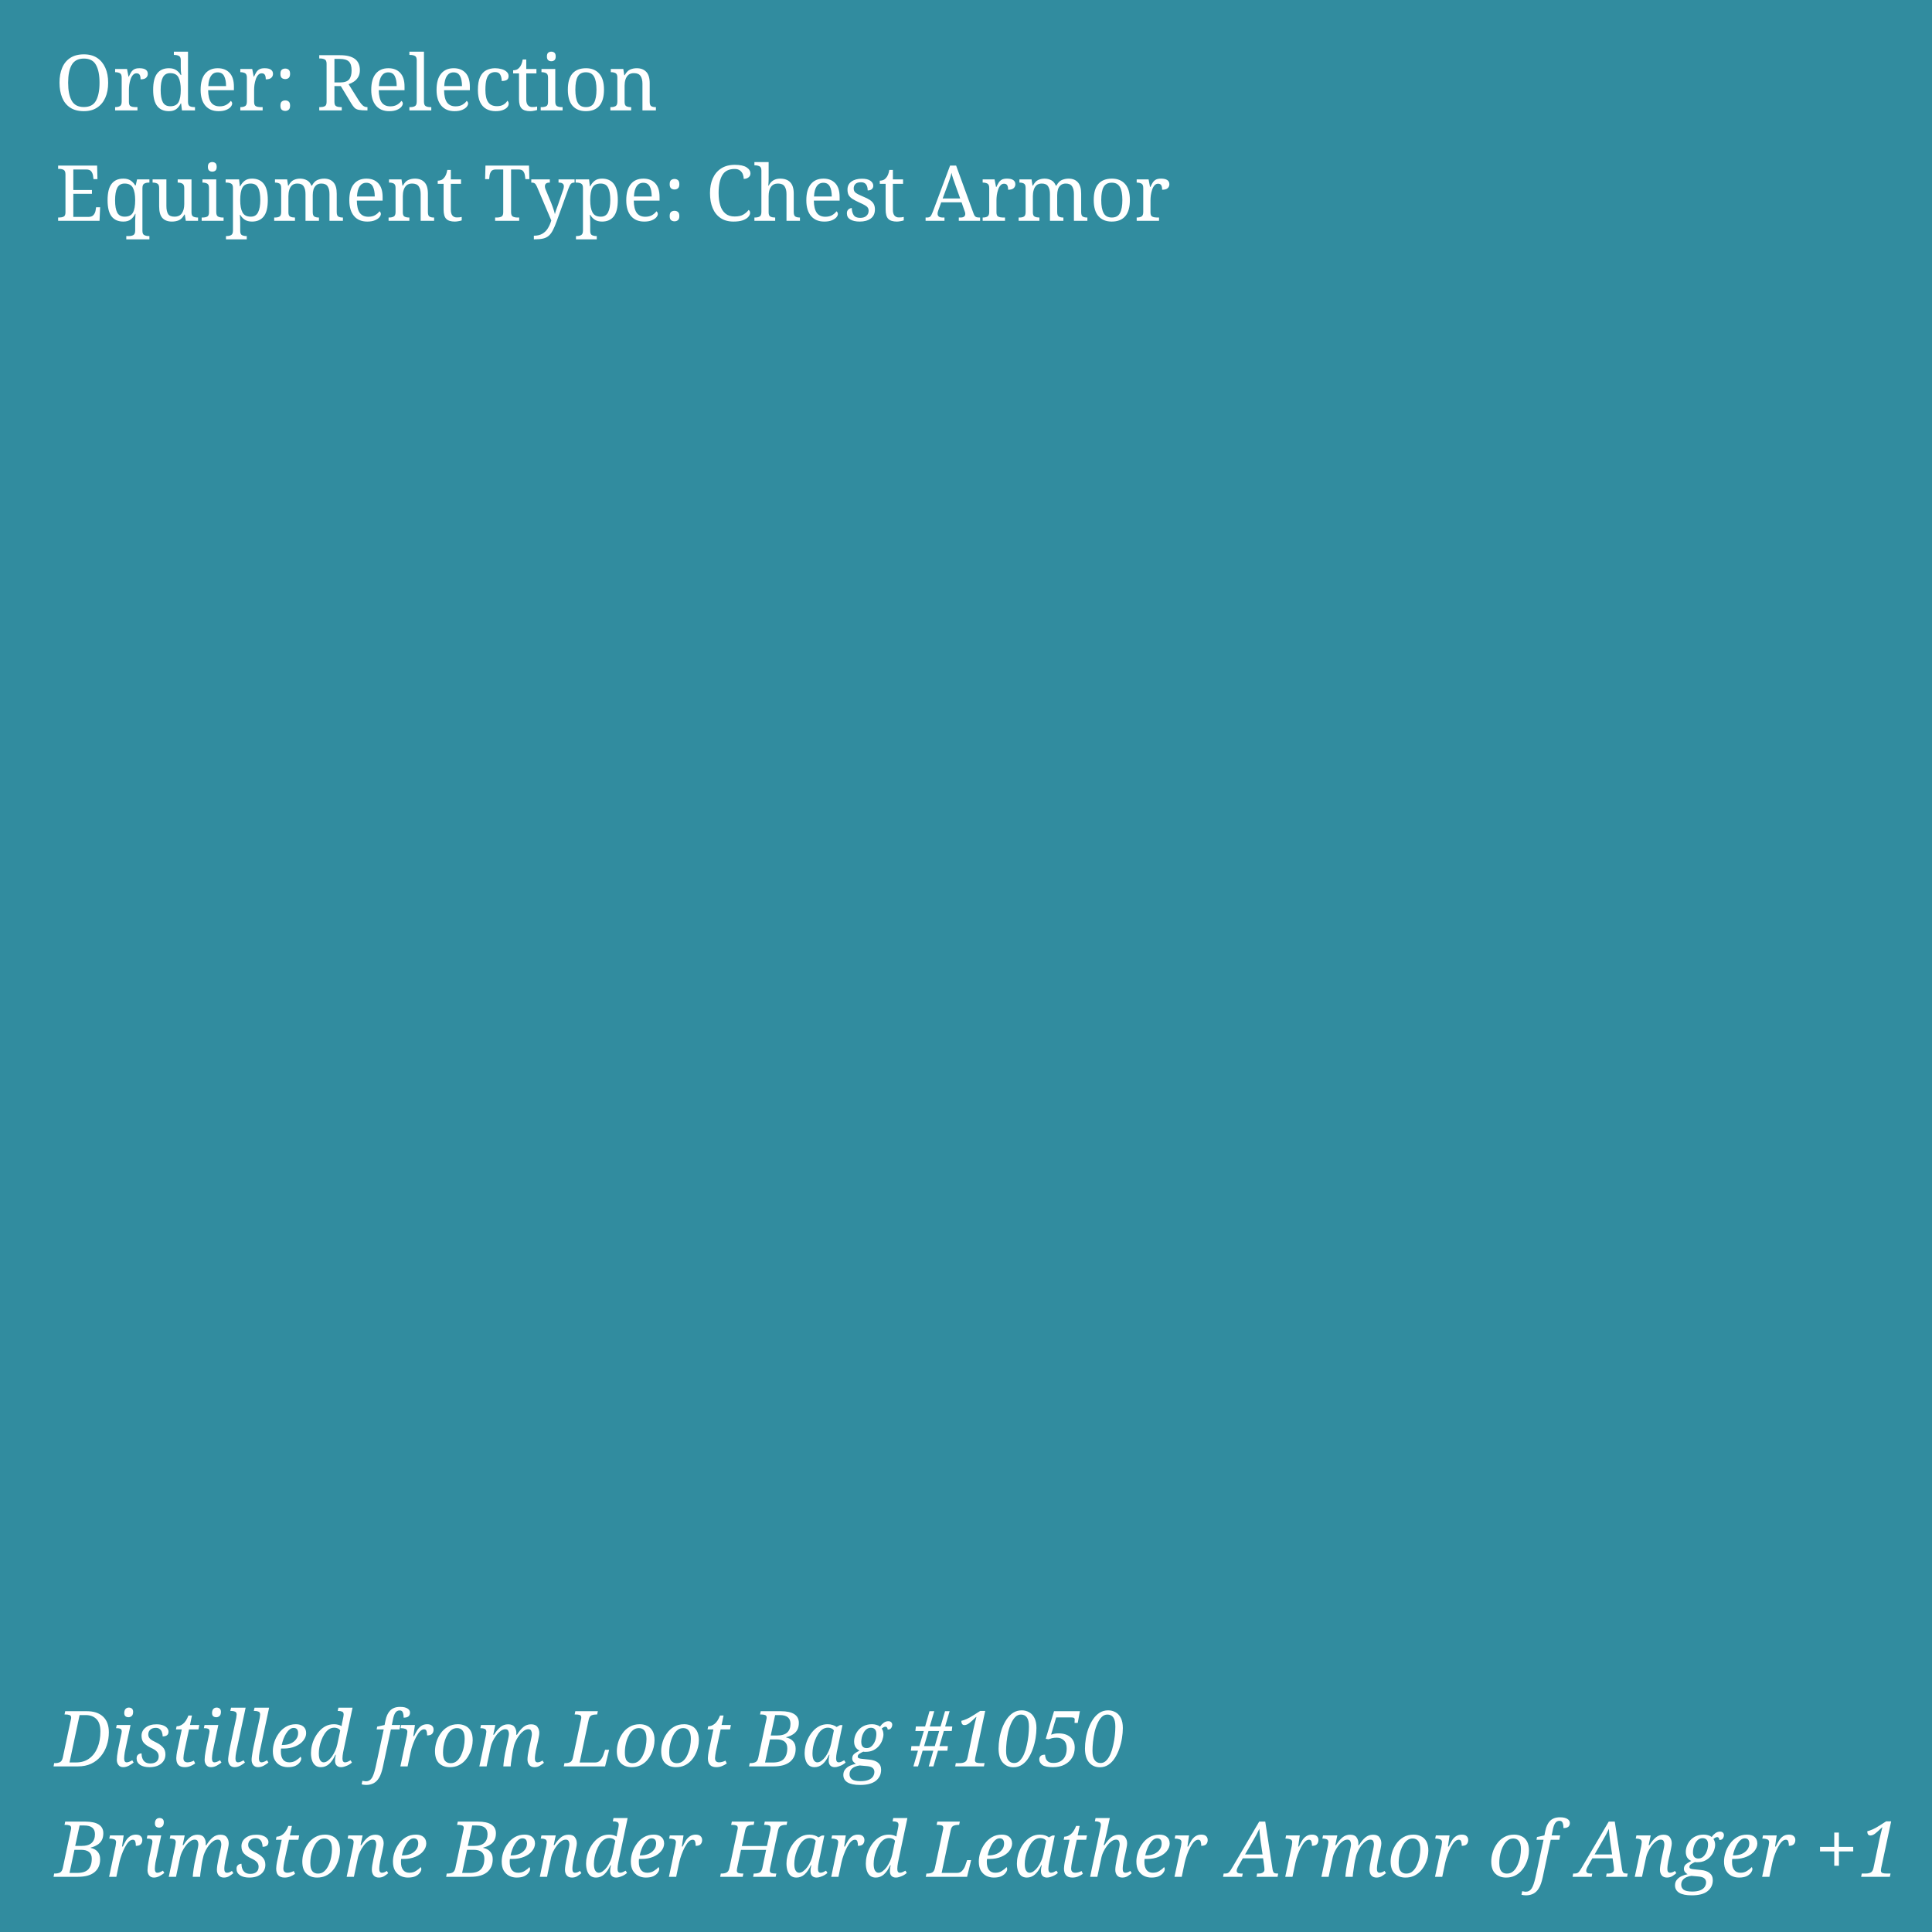
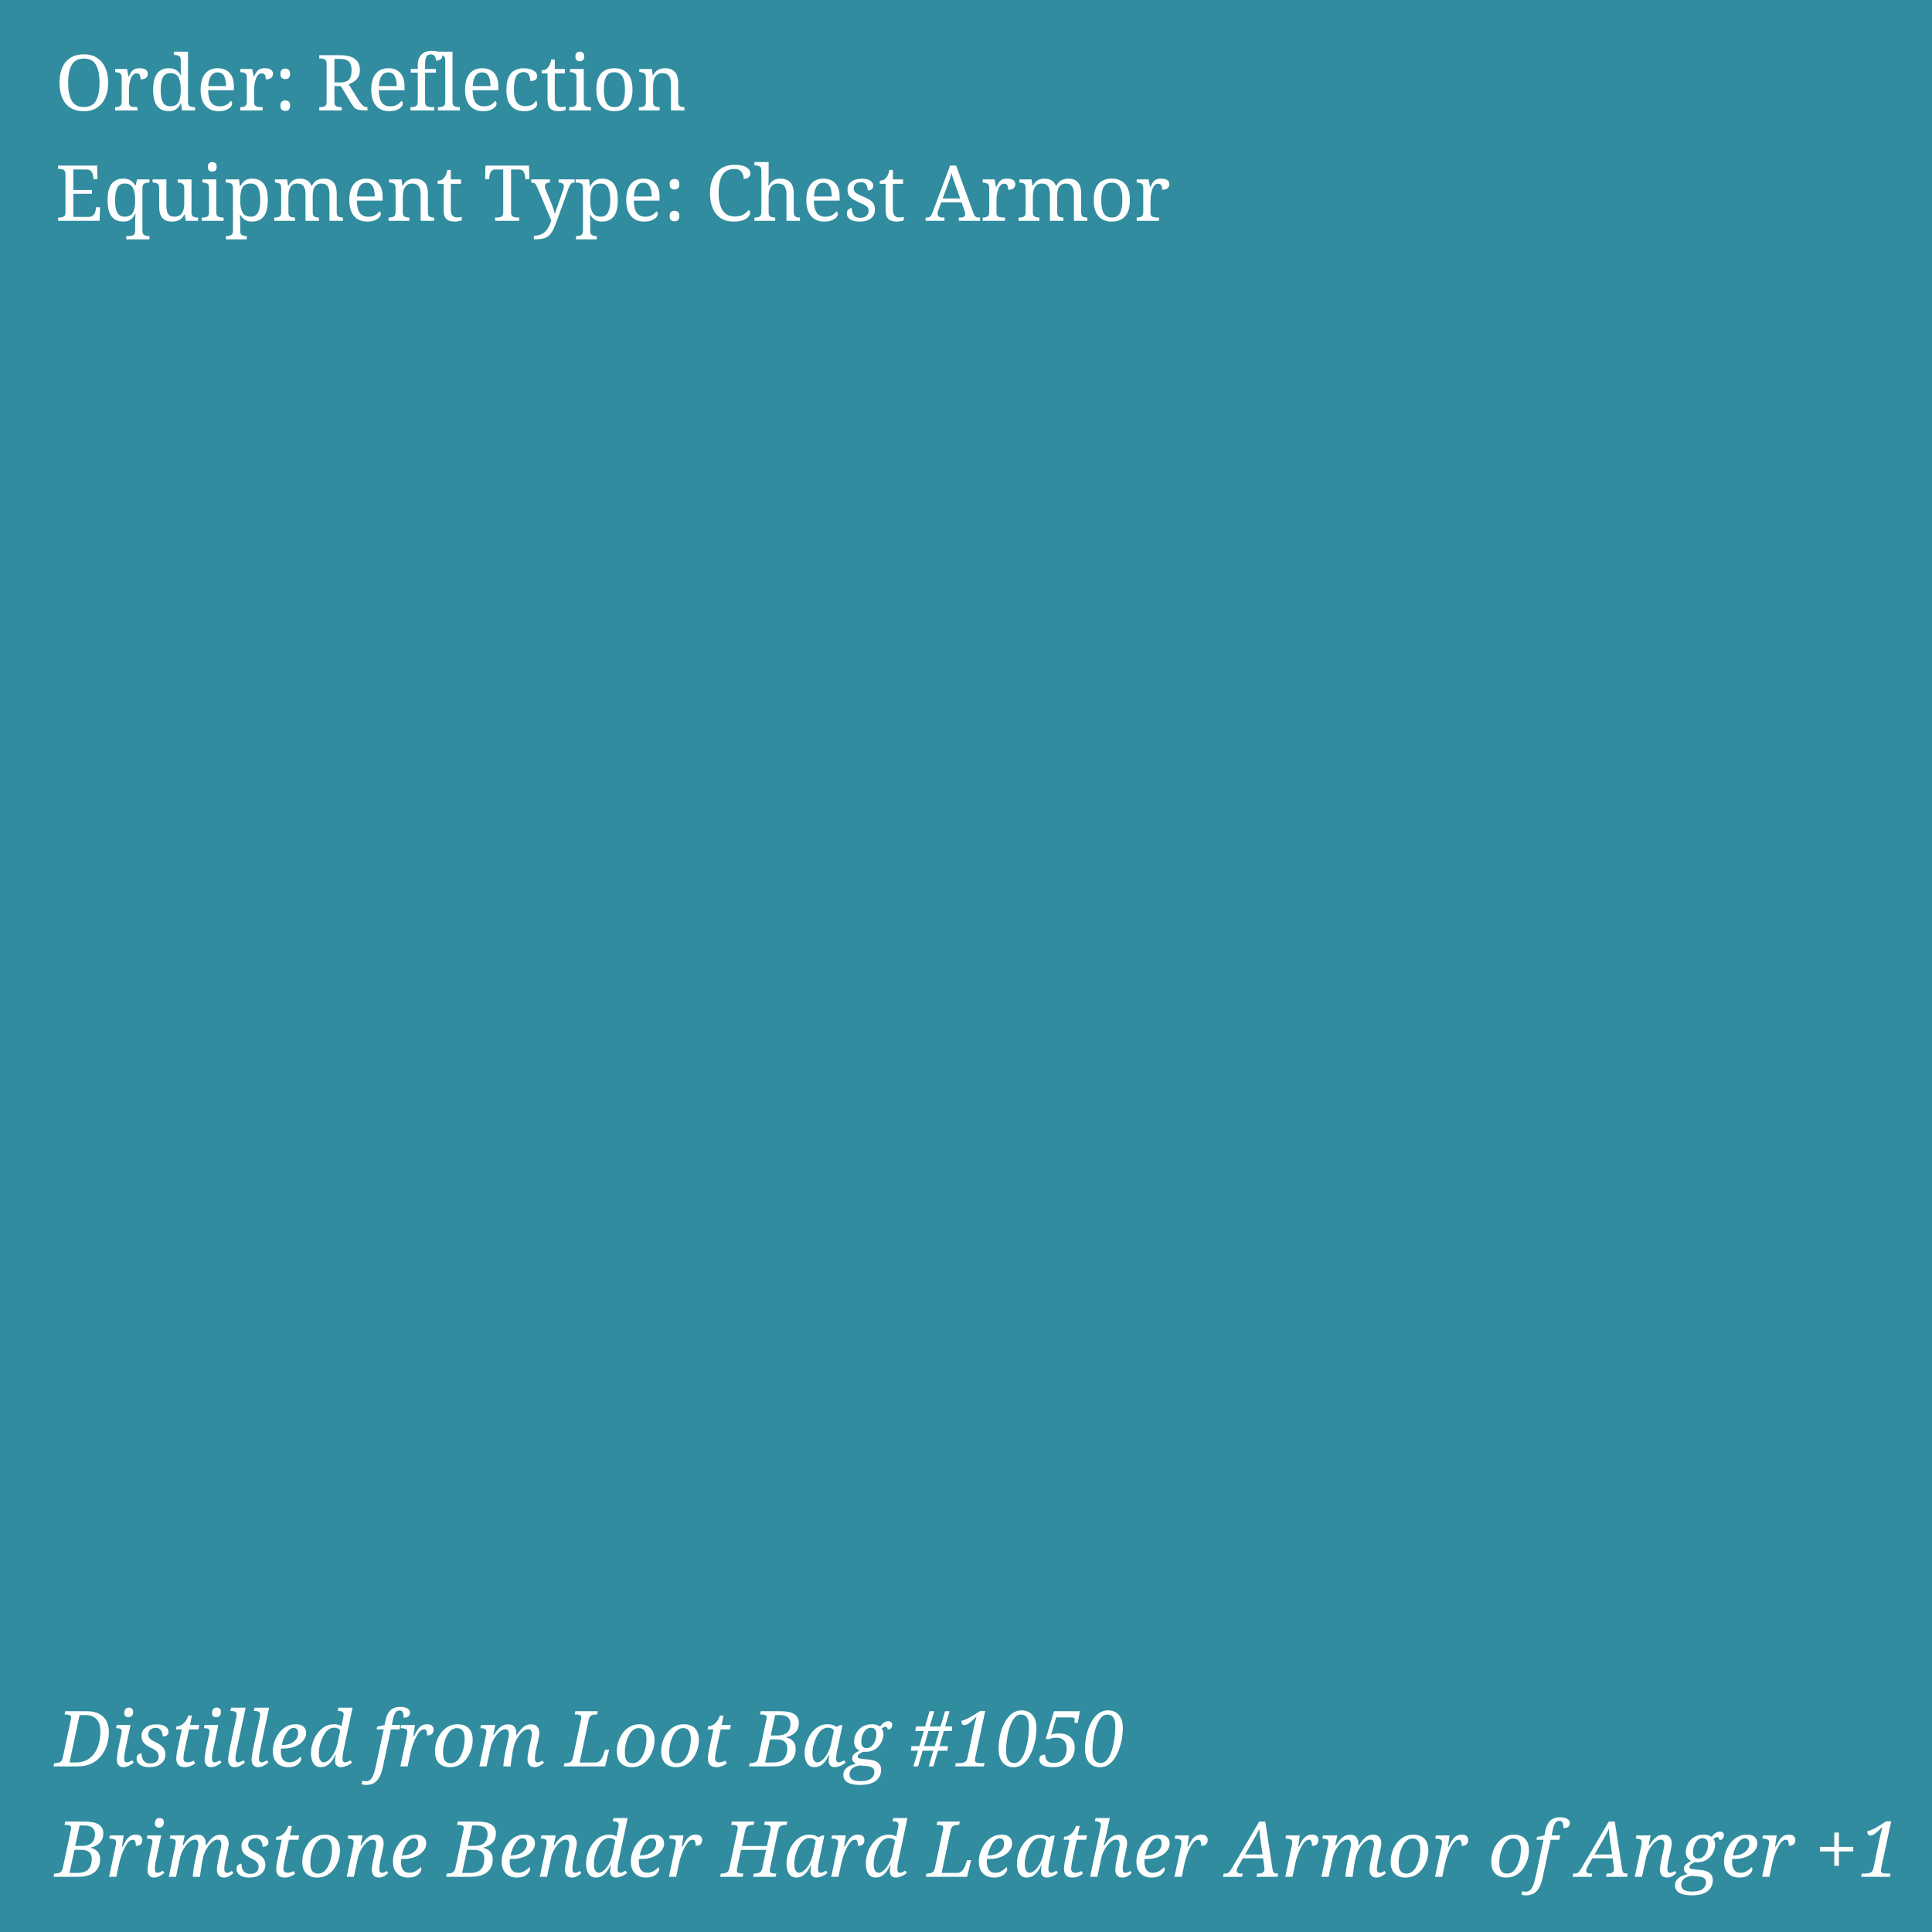
<svg xmlns="http://www.w3.org/2000/svg" preserveAspectRatio="xMinYMin meet" viewBox="0 0 350 350">
  <style>.base { fill: white; font-family: serif; font-size: 14px; widht: 350px} .italic {font-style: italic}</style>
  <rect width="100%" height="100%" fill="#318C9F" />
-   <text x="10" y="20" class="base">Order: Relection</text>
+   <text x="10" y="20" class="base">Order: Reflection</text>
  <text x="10" y="40" class="base">Equipment Type: Chest Armor</text>
  <text x="10" y="320" class="base italic">Distilled from Loot Bag #1050</text>
  <text x="10" y="340" class="base italic">Brimstone Bender Hard Leather Armor of Anger +1</text>
</svg>
